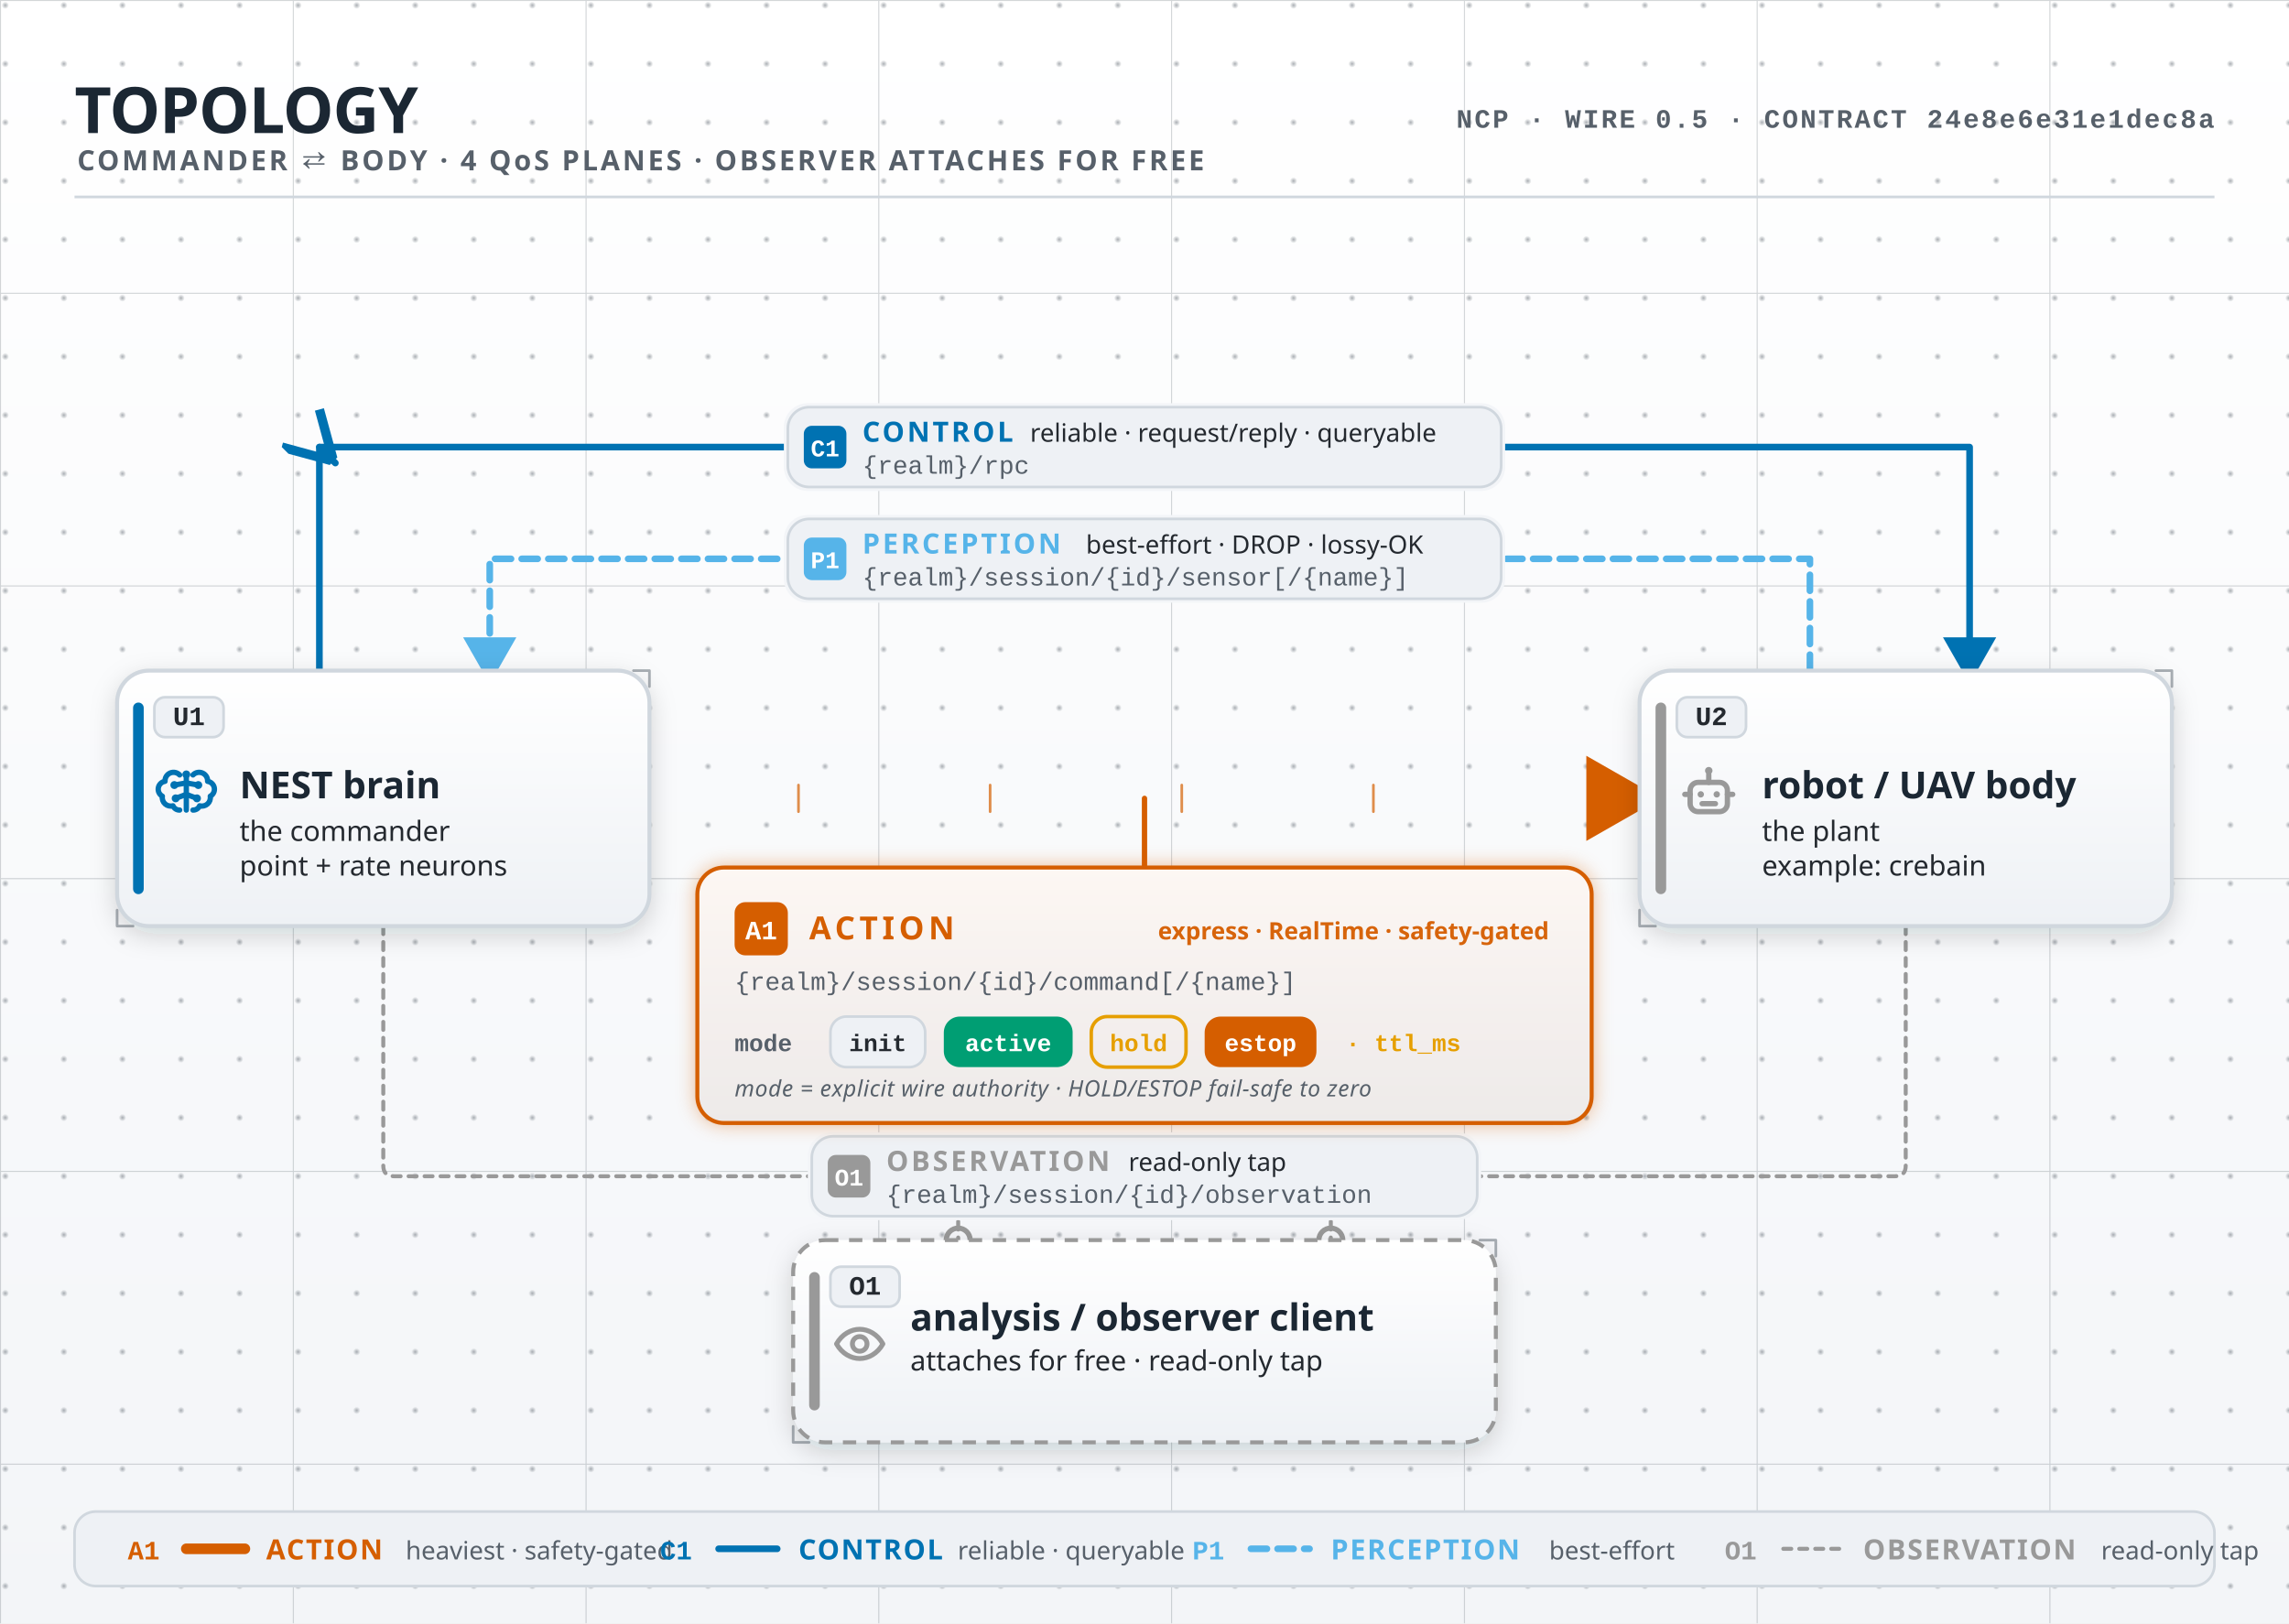
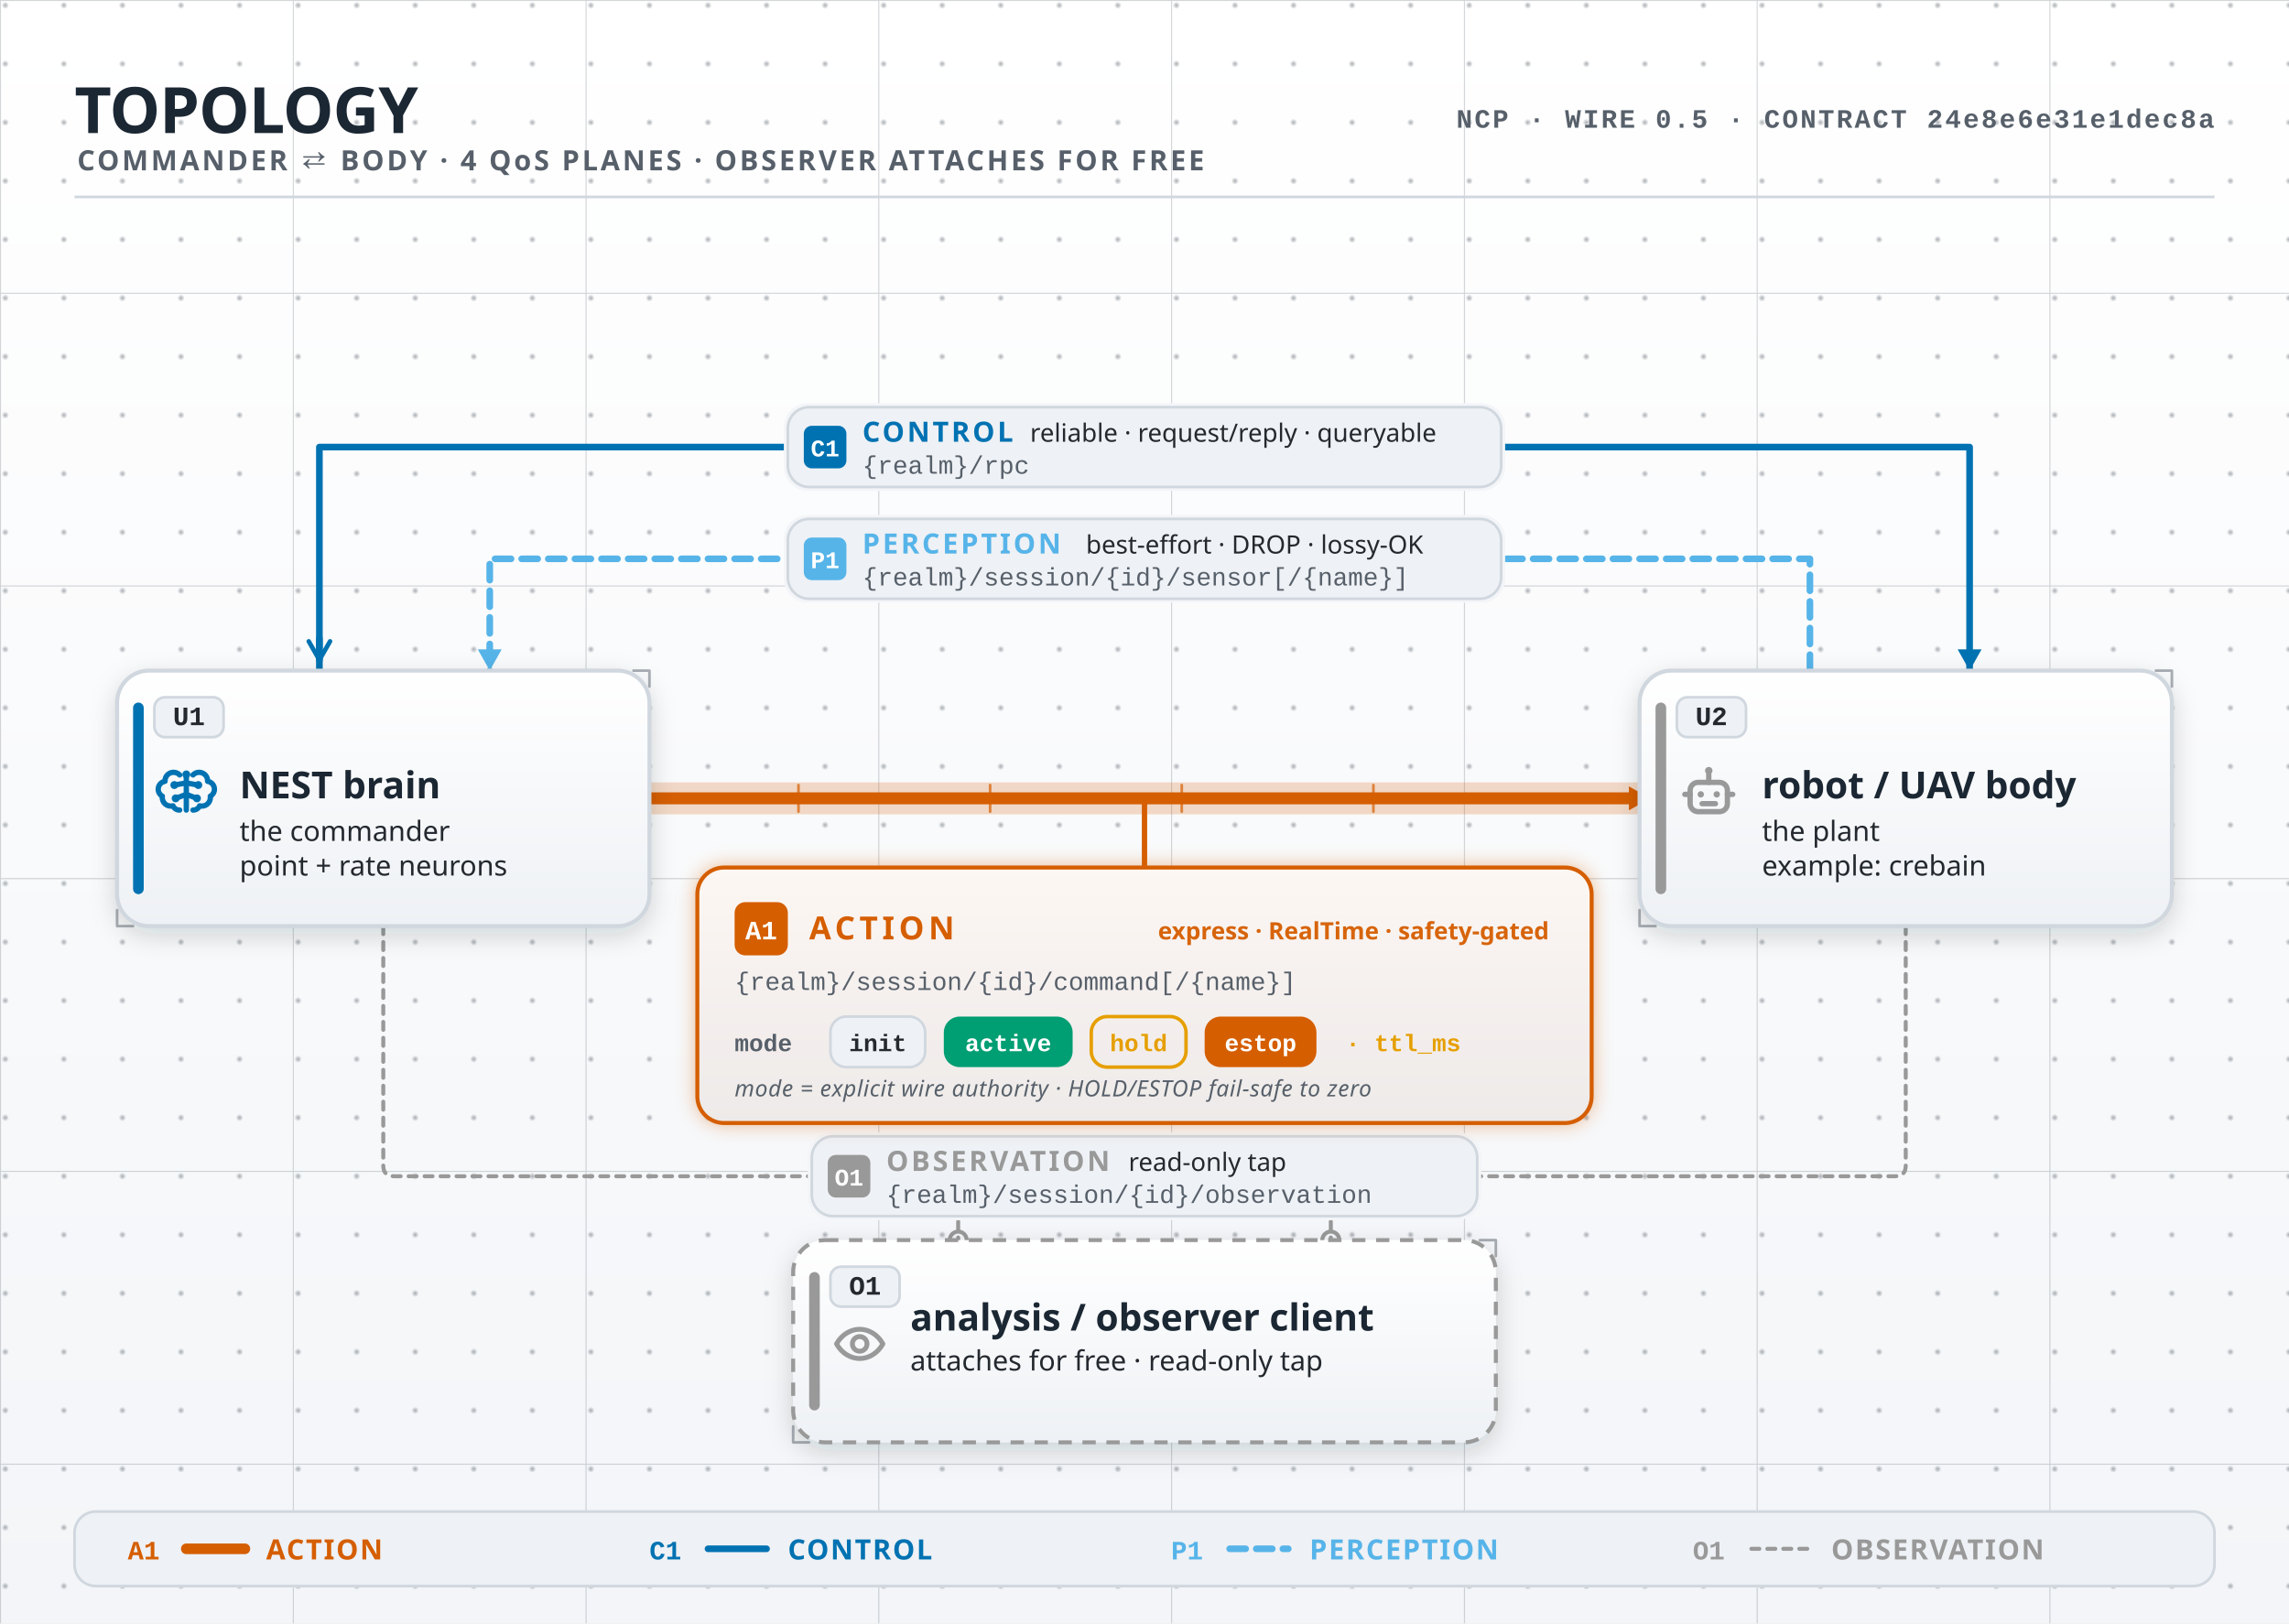
<svg xmlns="http://www.w3.org/2000/svg" width="860" height="610" viewBox="0 0 860 610" font-family="-apple-system, BlinkMacSystemFont, 'Segoe UI', 'Noto Sans', Helvetica, Arial, sans-serif" role="img">
  <defs>
    <linearGradient id="pageBg" x1="0" y1="0" x2="0" y2="1">
      <stop offset="0" stop-color="#ffffff" />
      <stop offset="1" stop-color="#f3f5f8" />
    </linearGradient>
    <linearGradient id="surface" x1="0" y1="0" x2="0" y2="1">
      <stop offset="0" stop-color="#ffffff" />
      <stop offset="1" stop-color="#eef1f5" />
    </linearGradient>
    <linearGradient id="busAction" x1="0" y1="0" x2="1" y2="0">
      <stop offset="0" stop-color="#D55E00" stop-opacity="1" />
      <stop offset="0.5" stop-color="#D55E00" stop-opacity="1" />
      <stop offset="1" stop-color="#b94f00" stop-opacity="1" />
    </linearGradient>
    <linearGradient id="contractHero" x1="0" y1="0" x2="1" y2="1">
      <stop offset="0" stop-color="#6D28D9" />
      <stop offset="1" stop-color="#5b21b6" />
    </linearGradient>
    <radialGradient id="gridDot" cx="0.5" cy="0.5" r="0.5">
      <stop offset="0" stop-color="#57606a" stop-opacity="0.5" />
      <stop offset="1" stop-color="#57606a" stop-opacity="0" />
    </radialGradient>
    <pattern id="grid" width="22" height="22" patternUnits="userSpaceOnUse">
      <circle cx="2" cy="2" r="1.4" fill="url(#gridDot)" />
    </pattern>
    <pattern id="gridMajor" width="110" height="110" patternUnits="userSpaceOnUse">
      <path d="M110 0H0V110" fill="none" stroke="#57606a" stroke-width="0.75" stroke-opacity="0.26" />
    </pattern>
    <filter id="soft" x="-40%" y="-40%" width="180%" height="180%" color-interpolation-filters="sRGB">
      <feDropShadow dx="0" dy="3" stdDeviation="5" flood-color="#1b2733" flood-opacity="0.18" />
    </filter>
    <filter id="halo" x="-60%" y="-60%" width="220%" height="220%" color-interpolation-filters="sRGB">
      <feGaussianBlur stdDeviation="3" />
    </filter>
    <filter id="glow" x="-90%" y="-90%" width="280%" height="280%" color-interpolation-filters="sRGB">
      <feGaussianBlur in="SourceAlpha" stdDeviation="3.4" result="b" />
      <feFlood flood-color="#D55E00" flood-opacity="0.4" />
      <feComposite in2="b" operator="in" result="g" />
      <feMerge>
        <feMergeNode in="g" />
        <feMergeNode in="SourceGraphic" />
      </feMerge>
    </filter>
-     <marker id="arrowAction" markerWidth="9" markerHeight="9" refX="5" refY="4" orient="auto">
-       <path d="M0,0 L7,4 L0,8 Z" fill="#D55E00" />
-     </marker>
-     <marker id="arrowControl" markerWidth="9" markerHeight="9" refX="5" refY="4" orient="auto">
-       <path d="M0,0 L7,4 L0,8 Z" fill="#0072B2" />
-     </marker>
-     <marker id="replyControl" markerWidth="9" markerHeight="9" refX="3" refY="4" orient="auto">
-       <path d="M7,0 L0,4 L7,8" fill="none" stroke="#0072B2" stroke-width="1.4" stroke-linejoin="round" />
-     </marker>
-     <marker id="arrowPercep" markerWidth="9" markerHeight="9" refX="5" refY="4" orient="auto">
-       <path d="M0,0 L7,4 L0,8 Z" fill="#56B4E9" />
-     </marker>
-     <marker id="tapObserve" markerWidth="10" markerHeight="10" refX="4.5" refY="4.5" orient="auto">
-       <circle cx="4.5" cy="4.5" r="3" fill="none" stroke="#999999" stroke-width="1.3" />
-     </marker>
-     <marker id="arrowContract" markerWidth="9" markerHeight="9" refX="5" refY="4" orient="auto">
-       <path d="M0,0 L7,4 L0,8 Z" fill="#6D28D9" />
-     </marker>
-     <marker id="submoduleArrow" markerWidth="10" markerHeight="10" refX="6" refY="4.5" orient="auto">
-       <path d="M2,1 L7,4.5 L2,8" fill="none" stroke="#999999" stroke-width="1.4" stroke-linejoin="round" />
-     </marker>
-     <marker id="arrowActive" markerWidth="9" markerHeight="9" refX="5" refY="4" orient="auto">
-       <path d="M0,0 L7,4 L0,8 Z" fill="#009E73" />
-     </marker>
-     <marker id="arrowEstop" markerWidth="9" markerHeight="9" refX="5" refY="4" orient="auto">
-       <path d="M0,0 L7,4 L0,8 Z" fill="#D55E00" />
-     </marker>
-     <marker id="arrowHold" markerWidth="9" markerHeight="9" refX="5" refY="4" orient="auto">
-       <path d="M0,0 L7,4 L0,8 Z" fill="#E69F00" />
-     </marker>
-     <marker id="arrowMut" markerWidth="9" markerHeight="9" refX="5" refY="4" orient="auto">
-       <path d="M0,0 L7,4 L0,8 Z" fill="#57606a" />
+     <marker id="arrowAction" markerUnits="userSpaceOnUse" markerWidth="12" markerHeight="12" refX="9" refY="5.5" orient="auto">
+       <path d="M1,1 L9,5.5 L1,10 Z" fill="#D55E00" />
+     </marker>
+     <marker id="arrowControl" markerUnits="userSpaceOnUse" markerWidth="12" markerHeight="12" refX="9" refY="5.5" orient="auto">
+       <path d="M1,1 L9,5.5 L1,10 Z" fill="#0072B2" />
+     </marker>
+     <marker id="replyControl" markerUnits="userSpaceOnUse" markerWidth="12" markerHeight="12" refX="9" refY="5.5" orient="auto">
+       <path d="M2,1.5 L9,5.5 L2,9.5" fill="none" stroke="#0072B2" stroke-width="1.7" stroke-linecap="round" stroke-linejoin="round" />
+     </marker>
+     <marker id="arrowPercep" markerUnits="userSpaceOnUse" markerWidth="12" markerHeight="12" refX="9" refY="5.5" orient="auto">
+       <path d="M1,1 L9,5.5 L1,10 Z" fill="#56B4E9" />
+     </marker>
+     <marker id="tapObserve" markerUnits="userSpaceOnUse" markerWidth="10" markerHeight="10" refX="5" refY="5" orient="auto">
+       <circle cx="5" cy="5" r="3.2" fill="none" stroke="#999999" stroke-width="1.5" />
+     </marker>
+     <marker id="arrowContract" markerUnits="userSpaceOnUse" markerWidth="12" markerHeight="12" refX="9" refY="5.5" orient="auto">
+       <path d="M1,1 L9,5.5 L1,10 Z" fill="#6D28D9" />
+     </marker>
+     <marker id="submoduleArrow" markerUnits="userSpaceOnUse" markerWidth="12" markerHeight="12" refX="9" refY="5.5" orient="auto">
+       <path d="M2,1.5 L9,5.5 L2,9.5" fill="none" stroke="#999999" stroke-width="1.7" stroke-linecap="round" stroke-linejoin="round" />
+     </marker>
+     <marker id="arrowActive" markerUnits="userSpaceOnUse" markerWidth="12" markerHeight="12" refX="9" refY="5.5" orient="auto">
+       <path d="M1,1 L9,5.5 L1,10 Z" fill="#009E73" />
+     </marker>
+     <marker id="arrowEstop" markerUnits="userSpaceOnUse" markerWidth="12" markerHeight="12" refX="9" refY="5.5" orient="auto">
+       <path d="M1,1 L9,5.5 L1,10 Z" fill="#D55E00" stroke="#ffd9c2" stroke-width="0.6" />
+     </marker>
+     <marker id="arrowHold" markerUnits="userSpaceOnUse" markerWidth="12" markerHeight="12" refX="9" refY="5.5" orient="auto">
+       <path d="M1,1 L9,5.5 L1,10 Z" fill="#E69F00" />
+     </marker>
+     <marker id="arrowMut" markerUnits="userSpaceOnUse" markerWidth="12" markerHeight="12" refX="9" refY="5.5" orient="auto">
+       <path d="M1,1 L9,5.5 L1,10 Z" fill="#57606a" />
+     </marker>
+     <marker id="arrowConfig" markerUnits="userSpaceOnUse" markerWidth="12" markerHeight="12" refX="9" refY="5.5" orient="auto">
+       <path d="M1,1 L9,5.5 L1,10 Z" fill="#CC79A7" />
    </marker>
    <filter id="glowContract" x="-90%" y="-90%" width="280%" height="280%" color-interpolation-filters="sRGB">
      <feGaussianBlur in="SourceAlpha" stdDeviation="3.4" result="b" />
      <feFlood flood-color="#6D28D9" flood-opacity="0.4" />
      <feComposite in2="b" operator="in" result="g" />
      <feMerge>
        <feMergeNode in="g" />
        <feMergeNode in="SourceGraphic" />
      </feMerge>
    </filter>
    <filter id="glowActive" x="-90%" y="-90%" width="280%" height="280%" color-interpolation-filters="sRGB">
      <feGaussianBlur in="SourceAlpha" stdDeviation="3.4" result="b" />
      <feFlood flood-color="#009E73" flood-opacity="0.4" />
      <feComposite in2="b" operator="in" result="g" />
      <feMerge>
        <feMergeNode in="g" />
        <feMergeNode in="SourceGraphic" />
      </feMerge>
    </filter>
  </defs>
  <rect x="0" y="0" width="860" height="610" rx="0" fill="url(#pageBg)" />
  <rect x="0" y="0" width="860" height="610" rx="0" fill="url(#gridMajor)" />
  <rect x="0" y="0" width="860" height="610" rx="0" fill="url(#grid)" />
  <text x="28" y="50" font-family="-apple-system, BlinkMacSystemFont, 'Segoe UI', 'Noto Sans', Helvetica, Arial, sans-serif" font-size="24" font-weight="800" font-style="normal" fill="#1b2733" text-anchor="start" letter-spacing="-0.3" text-rendering="geometricPrecision">TOPOLOGY</text>
  <text x="29" y="64" font-family="-apple-system, BlinkMacSystemFont, 'Segoe UI', 'Noto Sans', Helvetica, Arial, sans-serif" font-size="10.5" font-weight="600" font-style="normal" fill="#57606a" text-anchor="start" letter-spacing="1.0" text-rendering="geometricPrecision">COMMANDER ⇄ BODY  ·  4 QoS PLANES  ·  OBSERVER ATTACHES FOR FREE</text>
  <line x1="28" y1="74" x2="832" y2="74" stroke="#d0d7de" stroke-width="1" stroke-linecap="butt" />
  <text x="832" y="48" font-family="ui-monospace, SFMono-Regular, 'SF Mono', Menlo, Consolas, 'Liberation Mono', monospace" font-size="10" font-weight="600" font-style="normal" fill="#57606a" text-anchor="end" letter-spacing="0.8" text-rendering="geometricPrecision">NCP · WIRE 0.5 · CONTRACT 24e8e6e31e1dec8a</text>
  <path d="M144,348 L144,438 Q144,442 148,442 L356,442 Q360,442 360,446 L360,466" fill="none" stroke="#999999" stroke-width="1.5" stroke-linecap="round" stroke-linejoin="round" stroke-dasharray="3 3" marker-end="url(#tapObserve)" />
  <path d="M716,348 L716,438 Q716,442 712,442 L504,442 Q500,442 500,446 L500,466" fill="none" stroke="#999999" stroke-width="1.5" stroke-linecap="round" stroke-linejoin="round" stroke-dasharray="3 3" marker-end="url(#tapObserve)" />
  <path d="M680,252 L680,210 L184,210 L184,252" fill="none" stroke="#56B4E9" stroke-width="2.5" stroke-linecap="round" stroke-linejoin="round" stroke-dasharray="6 4" marker-end="url(#arrowPercep)" />
  <path d="M120,252 L120,168 L740,168 L740,252" fill="none" stroke="#0072B2" stroke-width="2.5" stroke-linecap="round" stroke-linejoin="round" marker-end="url(#arrowControl)" />
-   <path d="M126,174 L120,168" fill="none" stroke="#0072B2" stroke-width="2.5" stroke-linecap="round" stroke-linejoin="round" marker-end="url(#replyControl)" />
-   <line x1="244" y1="300" x2="616" y2="300" stroke="#D55E00" stroke-width="9" stroke-linecap="round" stroke-opacity="0.22" filter="url(#halo)" />
-   <line x1="244" y1="300" x2="616" y2="300" stroke="url(#busAction)" stroke-width="4" stroke-linecap="round" marker-end="url(#arrowAction)" />
+   <path d="M120,240 L120,248" fill="none" stroke="#0072B2" stroke-width="2.5" stroke-linecap="round" stroke-linejoin="round" marker-end="url(#replyControl)" />
+   <line x1="244" y1="300" x2="620" y2="300" stroke="#D55E00" stroke-width="12" stroke-linecap="round" stroke-opacity="0.22" />
+   <line x1="244" y1="300" x2="620" y2="300" stroke="#D55E00" stroke-width="4.5" stroke-linecap="round" marker-end="url(#arrowAction)" />
  <line x1="300" y1="295" x2="300" y2="305" stroke="#D55E00" stroke-width="1" stroke-linecap="round" stroke-opacity="0.7" />
  <line x1="372" y1="295" x2="372" y2="305" stroke="#D55E00" stroke-width="1" stroke-linecap="round" stroke-opacity="0.7" />
  <line x1="444" y1="295" x2="444" y2="305" stroke="#D55E00" stroke-width="1" stroke-linecap="round" stroke-opacity="0.7" />
  <line x1="516" y1="295" x2="516" y2="305" stroke="#D55E00" stroke-width="1" stroke-linecap="round" stroke-opacity="0.7" />
  <rect x="44" y="252" width="200" height="96" rx="12" fill="url(#surface)" filter="url(#soft)" />
  <rect x="44" y="252" width="200" height="96" rx="12" fill="none" stroke="#d0d7de" stroke-width="1.5" />
  <rect x="50" y="264" width="4" height="72" rx="2" fill="#0072B2" />
  <path d="M238,252 L244,252 L244,258" fill="none" stroke="#57606a" stroke-width="1" stroke-linecap="round" stroke-linejoin="round" stroke-opacity="0.5" />
  <path d="M44,342 L44,348 L50,348" fill="none" stroke="#57606a" stroke-width="1" stroke-linecap="round" stroke-linejoin="round" stroke-opacity="0.5" />
  <rect x="58" y="262" width="26" height="15" rx="4" fill="#eef1f5" stroke="#d0d7de" stroke-width="1" />
  <text x="71" y="272.5" font-family="ui-monospace, SFMono-Regular, 'SF Mono', Menlo, Consolas, 'Liberation Mono', monospace" font-size="10" font-weight="700" font-style="normal" fill="#24292f" text-anchor="middle" text-rendering="geometricPrecision">U1</text>
  <g transform="translate(58,286) scale(1)" fill="none" stroke="#0072B2" stroke-width="2" stroke-linecap="round" stroke-linejoin="round">
    <path d="M9.5 5.2A3.2 3.2 0 0 0 4 7.6a3 3 0 0 0-1 5.6a3.2 3.2 0 0 0 4 3.6a2.6 2.6 0 0 0 2.5 1.6" />
    <path d="M14.5 5.2A3.2 3.2 0 0 1 20 7.6a3 3 0 0 1 1 5.6a3.2 3.2 0 0 1-4 3.6a2.6 2.6 0 0 1-2.5 1.6" />
    <path d="M12 5v13.4" />
    <circle cx="12" cy="5" r="0.5" fill="#0072B2" stroke="#0072B2" />
    <circle cx="7.5" cy="9" r="0.5" fill="#0072B2" stroke="#0072B2" />
    <circle cx="16.5" cy="9" r="0.5" fill="#0072B2" stroke="#0072B2" />
    <circle cx="8" cy="14" r="0.5" fill="#0072B2" stroke="#0072B2" />
    <circle cx="16" cy="14" r="0.5" fill="#0072B2" stroke="#0072B2" />
    <path d="M12 8.2 7.5 9M12 8.2 16.5 9M12 12.5 8 14M12 12.5 16 14" />
  </g>
  <text x="90" y="300" font-family="-apple-system, BlinkMacSystemFont, 'Segoe UI', 'Noto Sans', Helvetica, Arial, sans-serif" font-size="14" font-weight="700" font-style="normal" fill="#1b2733" text-anchor="start" text-rendering="geometricPrecision">NEST brain</text>
  <text x="90" y="316" font-family="-apple-system, BlinkMacSystemFont, 'Segoe UI', 'Noto Sans', Helvetica, Arial, sans-serif" font-size="10.5" font-weight="500" font-style="normal" fill="#24292f" text-anchor="start" text-rendering="geometricPrecision">the commander</text>
  <text x="90" y="329" font-family="-apple-system, BlinkMacSystemFont, 'Segoe UI', 'Noto Sans', Helvetica, Arial, sans-serif" font-size="10.5" font-weight="500" font-style="normal" fill="#24292f" text-anchor="start" text-rendering="geometricPrecision">point + rate neurons</text>
  <rect x="616" y="252" width="200" height="96" rx="12" fill="url(#surface)" filter="url(#soft)" />
  <rect x="616" y="252" width="200" height="96" rx="12" fill="none" stroke="#d0d7de" stroke-width="1.5" />
  <rect x="622" y="264" width="4" height="72" rx="2" fill="#999999" />
  <path d="M810,252 L816,252 L816,258" fill="none" stroke="#57606a" stroke-width="1" stroke-linecap="round" stroke-linejoin="round" stroke-opacity="0.5" />
  <path d="M616,342 L616,348 L622,348" fill="none" stroke="#57606a" stroke-width="1" stroke-linecap="round" stroke-linejoin="round" stroke-opacity="0.5" />
  <rect x="630" y="262" width="26" height="15" rx="4" fill="#eef1f5" stroke="#d0d7de" stroke-width="1" />
  <text x="643" y="272.5" font-family="ui-monospace, SFMono-Regular, 'SF Mono', Menlo, Consolas, 'Liberation Mono', monospace" font-size="10" font-weight="700" font-style="normal" fill="#24292f" text-anchor="middle" text-rendering="geometricPrecision">U2</text>
  <g transform="translate(630,286) scale(1)" fill="none" stroke="#999999" stroke-width="2" stroke-linecap="round" stroke-linejoin="round">
    <rect x="5" y="8" width="14" height="11" rx="3" />
    <path d="M12 8V5" />
    <circle cx="12" cy="3.6" r="1.4" fill="#999999" stroke="none" />
    <circle cx="9" cy="12.5" r="1.2" fill="#999999" stroke="none" />
    <circle cx="15" cy="12.5" r="1.2" fill="#999999" stroke="none" />
    <path d="M9.5 16h5" />
    <path d="M5 12.5H3M19 12.5h2" />
  </g>
  <text x="662" y="300" font-family="-apple-system, BlinkMacSystemFont, 'Segoe UI', 'Noto Sans', Helvetica, Arial, sans-serif" font-size="14" font-weight="700" font-style="normal" fill="#1b2733" text-anchor="start" text-rendering="geometricPrecision">robot / UAV body</text>
  <text x="662" y="316" font-family="-apple-system, BlinkMacSystemFont, 'Segoe UI', 'Noto Sans', Helvetica, Arial, sans-serif" font-size="10.5" font-weight="500" font-style="normal" fill="#24292f" text-anchor="start" text-rendering="geometricPrecision">the plant</text>
  <text x="662" y="329" font-family="-apple-system, BlinkMacSystemFont, 'Segoe UI', 'Noto Sans', Helvetica, Arial, sans-serif" font-size="10.5" font-weight="500" font-style="normal" fill="#24292f" text-anchor="start" text-rendering="geometricPrecision">example: crebain</text>
  <rect x="298" y="466" width="264" height="76" rx="12" fill="url(#surface)" filter="url(#soft)" />
  <rect x="298" y="466" width="264" height="76" rx="12" fill="none" stroke="#999999" stroke-width="1.5" stroke-dasharray="5 4" fill-opacity="0.7" />
  <rect x="304" y="478" width="4" height="52" rx="2" fill="#999999" />
  <path d="M556,466 L562,466 L562,472" fill="none" stroke="#57606a" stroke-width="1" stroke-linecap="round" stroke-linejoin="round" stroke-opacity="0.5" />
  <path d="M298,536 L298,542 L304,542" fill="none" stroke="#57606a" stroke-width="1" stroke-linecap="round" stroke-linejoin="round" stroke-opacity="0.5" />
  <rect x="312" y="476" width="26" height="15" rx="4" fill="#eef1f5" stroke="#d0d7de" stroke-width="1" />
  <text x="325" y="486.5" font-family="ui-monospace, SFMono-Regular, 'SF Mono', Menlo, Consolas, 'Liberation Mono', monospace" font-size="10" font-weight="700" font-style="normal" fill="#24292f" text-anchor="middle" text-rendering="geometricPrecision">O1</text>
  <g transform="translate(312,494) scale(0.9167)" fill="none" stroke="#999999" stroke-width="2" stroke-linecap="round" stroke-linejoin="round">
    <path d="M2.5 12c2.2-4 6-6 9.5-6s7.3 2 9.5 6c-2.2 4-6 6-9.5 6s-7.3-2-9.5-6Z" />
    <circle cx="12" cy="12" r="3" />
  </g>
  <text x="342" y="500" font-family="-apple-system, BlinkMacSystemFont, 'Segoe UI', 'Noto Sans', Helvetica, Arial, sans-serif" font-size="14" font-weight="700" font-style="normal" fill="#1b2733" text-anchor="start" text-rendering="geometricPrecision">analysis / observer client</text>
  <text x="342" y="515" font-family="-apple-system, BlinkMacSystemFont, 'Segoe UI', 'Noto Sans', Helvetica, Arial, sans-serif" font-size="10.5" font-weight="500" font-style="normal" fill="#24292f" text-anchor="start" text-rendering="geometricPrecision">attaches for free · read-only tap</text>
  <rect x="294.5" y="151.5" width="271" height="33" rx="9" fill="#f3f5f8" />
  <rect x="296.0" y="153.0" width="268" height="30" rx="8" fill="#eef1f5" stroke="#d0d7de" stroke-width="1" />
  <rect x="302.0" y="160.0" width="16" height="16" rx="3" fill="#0072B2" />
  <text x="310.0" y="171.5" font-family="ui-monospace, SFMono-Regular, 'SF Mono', Menlo, Consolas, 'Liberation Mono', monospace" font-size="9" font-weight="700" font-style="normal" fill="#fff" text-anchor="middle" text-rendering="geometricPrecision">C1</text>
  <text x="324.0" y="166.0" font-family="-apple-system, BlinkMacSystemFont, 'Segoe UI', 'Noto Sans', Helvetica, Arial, sans-serif" font-size="10.5" font-weight="700" font-style="normal" fill="#0072B2" text-anchor="start" letter-spacing="1.0" text-rendering="geometricPrecision">CONTROL</text>
  <text x="324.0" y="178.0" font-family="ui-monospace, SFMono-Regular, 'SF Mono', Menlo, Consolas, 'Liberation Mono', monospace" font-size="9.5" font-weight="500" font-style="normal" fill="#57606a" text-anchor="start" text-rendering="geometricPrecision">{realm}/rpc</text>
  <text x="387.0" y="166.0" font-family="-apple-system, BlinkMacSystemFont, 'Segoe UI', 'Noto Sans', Helvetica, Arial, sans-serif" font-size="9.5" font-weight="500" font-style="normal" fill="#24292f" text-anchor="start" text-rendering="geometricPrecision">reliable · request/reply · queryable</text>
  <rect x="294.5" y="193.5" width="271" height="33" rx="9" fill="#f3f5f8" />
  <rect x="296.0" y="195.0" width="268" height="30" rx="8" fill="#eef1f5" stroke="#d0d7de" stroke-width="1" />
  <rect x="302.0" y="202.0" width="16" height="16" rx="3" fill="#56B4E9" />
  <text x="310.0" y="213.5" font-family="ui-monospace, SFMono-Regular, 'SF Mono', Menlo, Consolas, 'Liberation Mono', monospace" font-size="9" font-weight="700" font-style="normal" fill="#fff" text-anchor="middle" text-rendering="geometricPrecision">P1</text>
  <text x="324.0" y="208.0" font-family="-apple-system, BlinkMacSystemFont, 'Segoe UI', 'Noto Sans', Helvetica, Arial, sans-serif" font-size="10.5" font-weight="700" font-style="normal" fill="#56B4E9" text-anchor="start" letter-spacing="1.0" text-rendering="geometricPrecision">PERCEPTION</text>
  <text x="324.0" y="220.0" font-family="ui-monospace, SFMono-Regular, 'SF Mono', Menlo, Consolas, 'Liberation Mono', monospace" font-size="9.5" font-weight="500" font-style="normal" fill="#57606a" text-anchor="start" text-rendering="geometricPrecision">{realm}/session/{id}/sensor[/{name}]</text>
  <text x="408.0" y="208.0" font-family="-apple-system, BlinkMacSystemFont, 'Segoe UI', 'Noto Sans', Helvetica, Arial, sans-serif" font-size="9.5" font-weight="500" font-style="normal" fill="#24292f" text-anchor="start" text-rendering="geometricPrecision">best-effort · DROP · lossy-OK</text>
  <rect x="303.5" y="425.5" width="253" height="33" rx="9" fill="#f3f5f8" />
  <rect x="305.0" y="427.0" width="250" height="30" rx="8" fill="#eef1f5" stroke="#d0d7de" stroke-width="1" />
  <rect x="311.0" y="434.0" width="16" height="16" rx="3" fill="#999999" />
  <text x="319.0" y="445.5" font-family="ui-monospace, SFMono-Regular, 'SF Mono', Menlo, Consolas, 'Liberation Mono', monospace" font-size="9" font-weight="700" font-style="normal" fill="#fff" text-anchor="middle" text-rendering="geometricPrecision">O1</text>
  <text x="333.0" y="440.0" font-family="-apple-system, BlinkMacSystemFont, 'Segoe UI', 'Noto Sans', Helvetica, Arial, sans-serif" font-size="10.5" font-weight="700" font-style="normal" fill="#999999" text-anchor="start" letter-spacing="1.0" text-rendering="geometricPrecision">OBSERVATION</text>
  <text x="333.0" y="452.0" font-family="ui-monospace, SFMono-Regular, 'SF Mono', Menlo, Consolas, 'Liberation Mono', monospace" font-size="9.5" font-weight="500" font-style="normal" fill="#57606a" text-anchor="start" text-rendering="geometricPrecision">{realm}/session/{id}/observation</text>
  <text x="424.0" y="440.0" font-family="-apple-system, BlinkMacSystemFont, 'Segoe UI', 'Noto Sans', Helvetica, Arial, sans-serif" font-size="9.5" font-weight="500" font-style="normal" fill="#24292f" text-anchor="start" text-rendering="geometricPrecision">read-only tap</text>
  <line x1="430" y1="300" x2="430" y2="326" stroke="#D55E00" stroke-width="2" stroke-linecap="round" />
  <rect x="262" y="326" width="336" height="96" rx="10" fill="url(#surface)" stroke="#D55E00" stroke-width="1.5" filter="url(#glow)" />
  <rect x="262" y="326" width="336" height="96" rx="10" fill="#D55E00" fill-opacity="0.05" />
  <rect x="276" y="339" width="20" height="20" rx="4" fill="#D55E00" />
  <text x="286" y="353" font-family="ui-monospace, SFMono-Regular, 'SF Mono', Menlo, Consolas, 'Liberation Mono', monospace" font-size="10" font-weight="700" font-style="normal" fill="#ffffff" text-anchor="middle" text-rendering="geometricPrecision">A1</text>
  <text x="304" y="353" font-family="-apple-system, BlinkMacSystemFont, 'Segoe UI', 'Noto Sans', Helvetica, Arial, sans-serif" font-size="12" font-weight="700" font-style="normal" fill="#D55E00" text-anchor="start" letter-spacing="1.6" text-rendering="geometricPrecision">ACTION</text>
  <text x="582" y="353" font-family="-apple-system, BlinkMacSystemFont, 'Segoe UI', 'Noto Sans', Helvetica, Arial, sans-serif" font-size="9" font-weight="600" font-style="normal" fill="#D55E00" fill-opacity="0.95" text-anchor="end" text-rendering="geometricPrecision">express · RealTime · safety-gated</text>
  <text x="276" y="372" font-family="ui-monospace, SFMono-Regular, 'SF Mono', Menlo, Consolas, 'Liberation Mono', monospace" font-size="9.5" font-weight="500" font-style="normal" fill="#57606a" text-anchor="start" text-rendering="geometricPrecision">{realm}/session/{id}/command[/{name}]</text>
  <text x="276" y="395" font-family="ui-monospace, SFMono-Regular, 'SF Mono', Menlo, Consolas, 'Liberation Mono', monospace" font-size="9" font-weight="600" font-style="normal" fill="#57606a" text-anchor="start" text-rendering="geometricPrecision">mode</text>
  <rect x="312" y="382" width="35.6" height="19" rx="6" fill="#eef1f5" stroke="#d0d7de" stroke-width="1" />
  <text x="329.8" y="395" font-family="ui-monospace, SFMono-Regular, 'SF Mono', Menlo, Consolas, 'Liberation Mono', monospace" font-size="9" font-weight="700" font-style="normal" fill="#24292f" text-anchor="middle" text-rendering="geometricPrecision">init</text>
  <rect x="354.6" y="382" width="48.4" height="19" rx="6" fill="#009E73" />
  <text x="378.8" y="395" font-family="ui-monospace, SFMono-Regular, 'SF Mono', Menlo, Consolas, 'Liberation Mono', monospace" font-size="9" font-weight="700" font-style="normal" fill="#ffffff" text-anchor="middle" text-rendering="geometricPrecision">active</text>
  <rect x="410.0" y="382" width="35.6" height="19" rx="6" fill="none" stroke="#E69F00" stroke-width="1.3" />
  <text x="427.8" y="395" font-family="ui-monospace, SFMono-Regular, 'SF Mono', Menlo, Consolas, 'Liberation Mono', monospace" font-size="9" font-weight="700" font-style="normal" fill="#E69F00" text-anchor="middle" text-rendering="geometricPrecision">hold</text>
  <rect x="452.6" y="382" width="42.0" height="19" rx="6" fill="#D55E00" />
  <text x="473.6" y="395" font-family="ui-monospace, SFMono-Regular, 'SF Mono', Menlo, Consolas, 'Liberation Mono', monospace" font-size="9" font-weight="700" font-style="normal" fill="#ffffff" text-anchor="middle" text-rendering="geometricPrecision">estop</text>
  <text x="505.6" y="395" font-family="ui-monospace, SFMono-Regular, 'SF Mono', Menlo, Consolas, 'Liberation Mono', monospace" font-size="9" font-weight="600" font-style="normal" fill="#E69F00" text-anchor="start" text-rendering="geometricPrecision">· ttl_ms</text>
  <text x="276" y="412" font-family="-apple-system, BlinkMacSystemFont, 'Segoe UI', 'Noto Sans', Helvetica, Arial, sans-serif" font-size="8.5" font-weight="500" font-style="italic" fill="#57606a" text-anchor="start" letter-spacing="0.2" text-rendering="geometricPrecision">mode = explicit wire authority · HOLD/ESTOP fail-safe to zero</text>
  <rect x="28" y="568" width="804" height="28" rx="8" fill="#eef1f5" stroke="#d0d7de" stroke-width="1" />
  <text x="48" y="586" font-family="ui-monospace, SFMono-Regular, 'SF Mono', Menlo, Consolas, 'Liberation Mono', monospace" font-size="10" font-weight="700" font-style="normal" fill="#D55E00" text-anchor="start" text-rendering="geometricPrecision">A1</text>
  <line x1="70" y1="582" x2="92" y2="582" stroke="#D55E00" stroke-width="4" stroke-linecap="round" />
  <text x="100" y="586" font-family="-apple-system, BlinkMacSystemFont, 'Segoe UI', 'Noto Sans', Helvetica, Arial, sans-serif" font-size="10.5" font-weight="700" font-style="normal" fill="#D55E00" text-anchor="start" letter-spacing="0.6" text-rendering="geometricPrecision">ACTION</text>
-   <text x="152.4" y="586" font-family="-apple-system, BlinkMacSystemFont, 'Segoe UI', 'Noto Sans', Helvetica, Arial, sans-serif" font-size="9.5" font-weight="500" font-style="normal" fill="#57606a" text-anchor="start" text-rendering="geometricPrecision">heaviest · safety-gated</text>
-   <text x="248" y="586" font-family="ui-monospace, SFMono-Regular, 'SF Mono', Menlo, Consolas, 'Liberation Mono', monospace" font-size="10" font-weight="700" font-style="normal" fill="#0072B2" text-anchor="start" text-rendering="geometricPrecision">C1</text>
-   <line x1="270" y1="582" x2="292" y2="582" stroke="#0072B2" stroke-width="2.5" stroke-linecap="round" />
-   <text x="300" y="586" font-family="-apple-system, BlinkMacSystemFont, 'Segoe UI', 'Noto Sans', Helvetica, Arial, sans-serif" font-size="10.5" font-weight="700" font-style="normal" fill="#0072B2" text-anchor="start" letter-spacing="0.6" text-rendering="geometricPrecision">CONTROL</text>
-   <text x="359.8" y="586" font-family="-apple-system, BlinkMacSystemFont, 'Segoe UI', 'Noto Sans', Helvetica, Arial, sans-serif" font-size="9.5" font-weight="500" font-style="normal" fill="#57606a" text-anchor="start" text-rendering="geometricPrecision">reliable · queryable</text>
-   <text x="448" y="586" font-family="ui-monospace, SFMono-Regular, 'SF Mono', Menlo, Consolas, 'Liberation Mono', monospace" font-size="10" font-weight="700" font-style="normal" fill="#56B4E9" text-anchor="start" text-rendering="geometricPrecision">P1</text>
-   <line x1="470" y1="582" x2="492" y2="582" stroke="#56B4E9" stroke-width="2.5" stroke-linecap="round" stroke-dasharray="6 4" />
-   <text x="500" y="586" font-family="-apple-system, BlinkMacSystemFont, 'Segoe UI', 'Noto Sans', Helvetica, Arial, sans-serif" font-size="10.5" font-weight="700" font-style="normal" fill="#56B4E9" text-anchor="start" letter-spacing="0.6" text-rendering="geometricPrecision">PERCEPTION</text>
-   <text x="582.0" y="586" font-family="-apple-system, BlinkMacSystemFont, 'Segoe UI', 'Noto Sans', Helvetica, Arial, sans-serif" font-size="9.5" font-weight="500" font-style="normal" fill="#57606a" text-anchor="start" text-rendering="geometricPrecision">best-effort</text>
-   <text x="648" y="586" font-family="ui-monospace, SFMono-Regular, 'SF Mono', Menlo, Consolas, 'Liberation Mono', monospace" font-size="10" font-weight="700" font-style="normal" fill="#999999" text-anchor="start" text-rendering="geometricPrecision">O1</text>
-   <line x1="670" y1="582" x2="692" y2="582" stroke="#999999" stroke-width="1.5" stroke-linecap="round" stroke-dasharray="3 3" />
-   <text x="700" y="586" font-family="-apple-system, BlinkMacSystemFont, 'Segoe UI', 'Noto Sans', Helvetica, Arial, sans-serif" font-size="10.5" font-weight="700" font-style="normal" fill="#999999" text-anchor="start" letter-spacing="0.6" text-rendering="geometricPrecision">OBSERVATION</text>
-   <text x="789.4" y="586" font-family="-apple-system, BlinkMacSystemFont, 'Segoe UI', 'Noto Sans', Helvetica, Arial, sans-serif" font-size="9.5" font-weight="500" font-style="normal" fill="#57606a" text-anchor="start" text-rendering="geometricPrecision">read-only tap</text>
+   <text x="244" y="586" font-family="ui-monospace, SFMono-Regular, 'SF Mono', Menlo, Consolas, 'Liberation Mono', monospace" font-size="10" font-weight="700" font-style="normal" fill="#0072B2" text-anchor="start" text-rendering="geometricPrecision">C1</text>
+   <line x1="266" y1="582" x2="288" y2="582" stroke="#0072B2" stroke-width="2.5" stroke-linecap="round" />
+   <text x="296" y="586" font-family="-apple-system, BlinkMacSystemFont, 'Segoe UI', 'Noto Sans', Helvetica, Arial, sans-serif" font-size="10.5" font-weight="700" font-style="normal" fill="#0072B2" text-anchor="start" letter-spacing="0.6" text-rendering="geometricPrecision">CONTROL</text>
+   <text x="440" y="586" font-family="ui-monospace, SFMono-Regular, 'SF Mono', Menlo, Consolas, 'Liberation Mono', monospace" font-size="10" font-weight="700" font-style="normal" fill="#56B4E9" text-anchor="start" text-rendering="geometricPrecision">P1</text>
+   <line x1="462" y1="582" x2="484" y2="582" stroke="#56B4E9" stroke-width="2.5" stroke-linecap="round" stroke-dasharray="6 4" />
+   <text x="492" y="586" font-family="-apple-system, BlinkMacSystemFont, 'Segoe UI', 'Noto Sans', Helvetica, Arial, sans-serif" font-size="10.5" font-weight="700" font-style="normal" fill="#56B4E9" text-anchor="start" letter-spacing="0.6" text-rendering="geometricPrecision">PERCEPTION</text>
+   <text x="636" y="586" font-family="ui-monospace, SFMono-Regular, 'SF Mono', Menlo, Consolas, 'Liberation Mono', monospace" font-size="10" font-weight="700" font-style="normal" fill="#999999" text-anchor="start" text-rendering="geometricPrecision">O1</text>
+   <line x1="658" y1="582" x2="680" y2="582" stroke="#999999" stroke-width="1.5" stroke-linecap="round" stroke-dasharray="3 3" />
+   <text x="688" y="586" font-family="-apple-system, BlinkMacSystemFont, 'Segoe UI', 'Noto Sans', Helvetica, Arial, sans-serif" font-size="10.5" font-weight="700" font-style="normal" fill="#999999" text-anchor="start" letter-spacing="0.6" text-rendering="geometricPrecision">OBSERVATION</text>
</svg>
